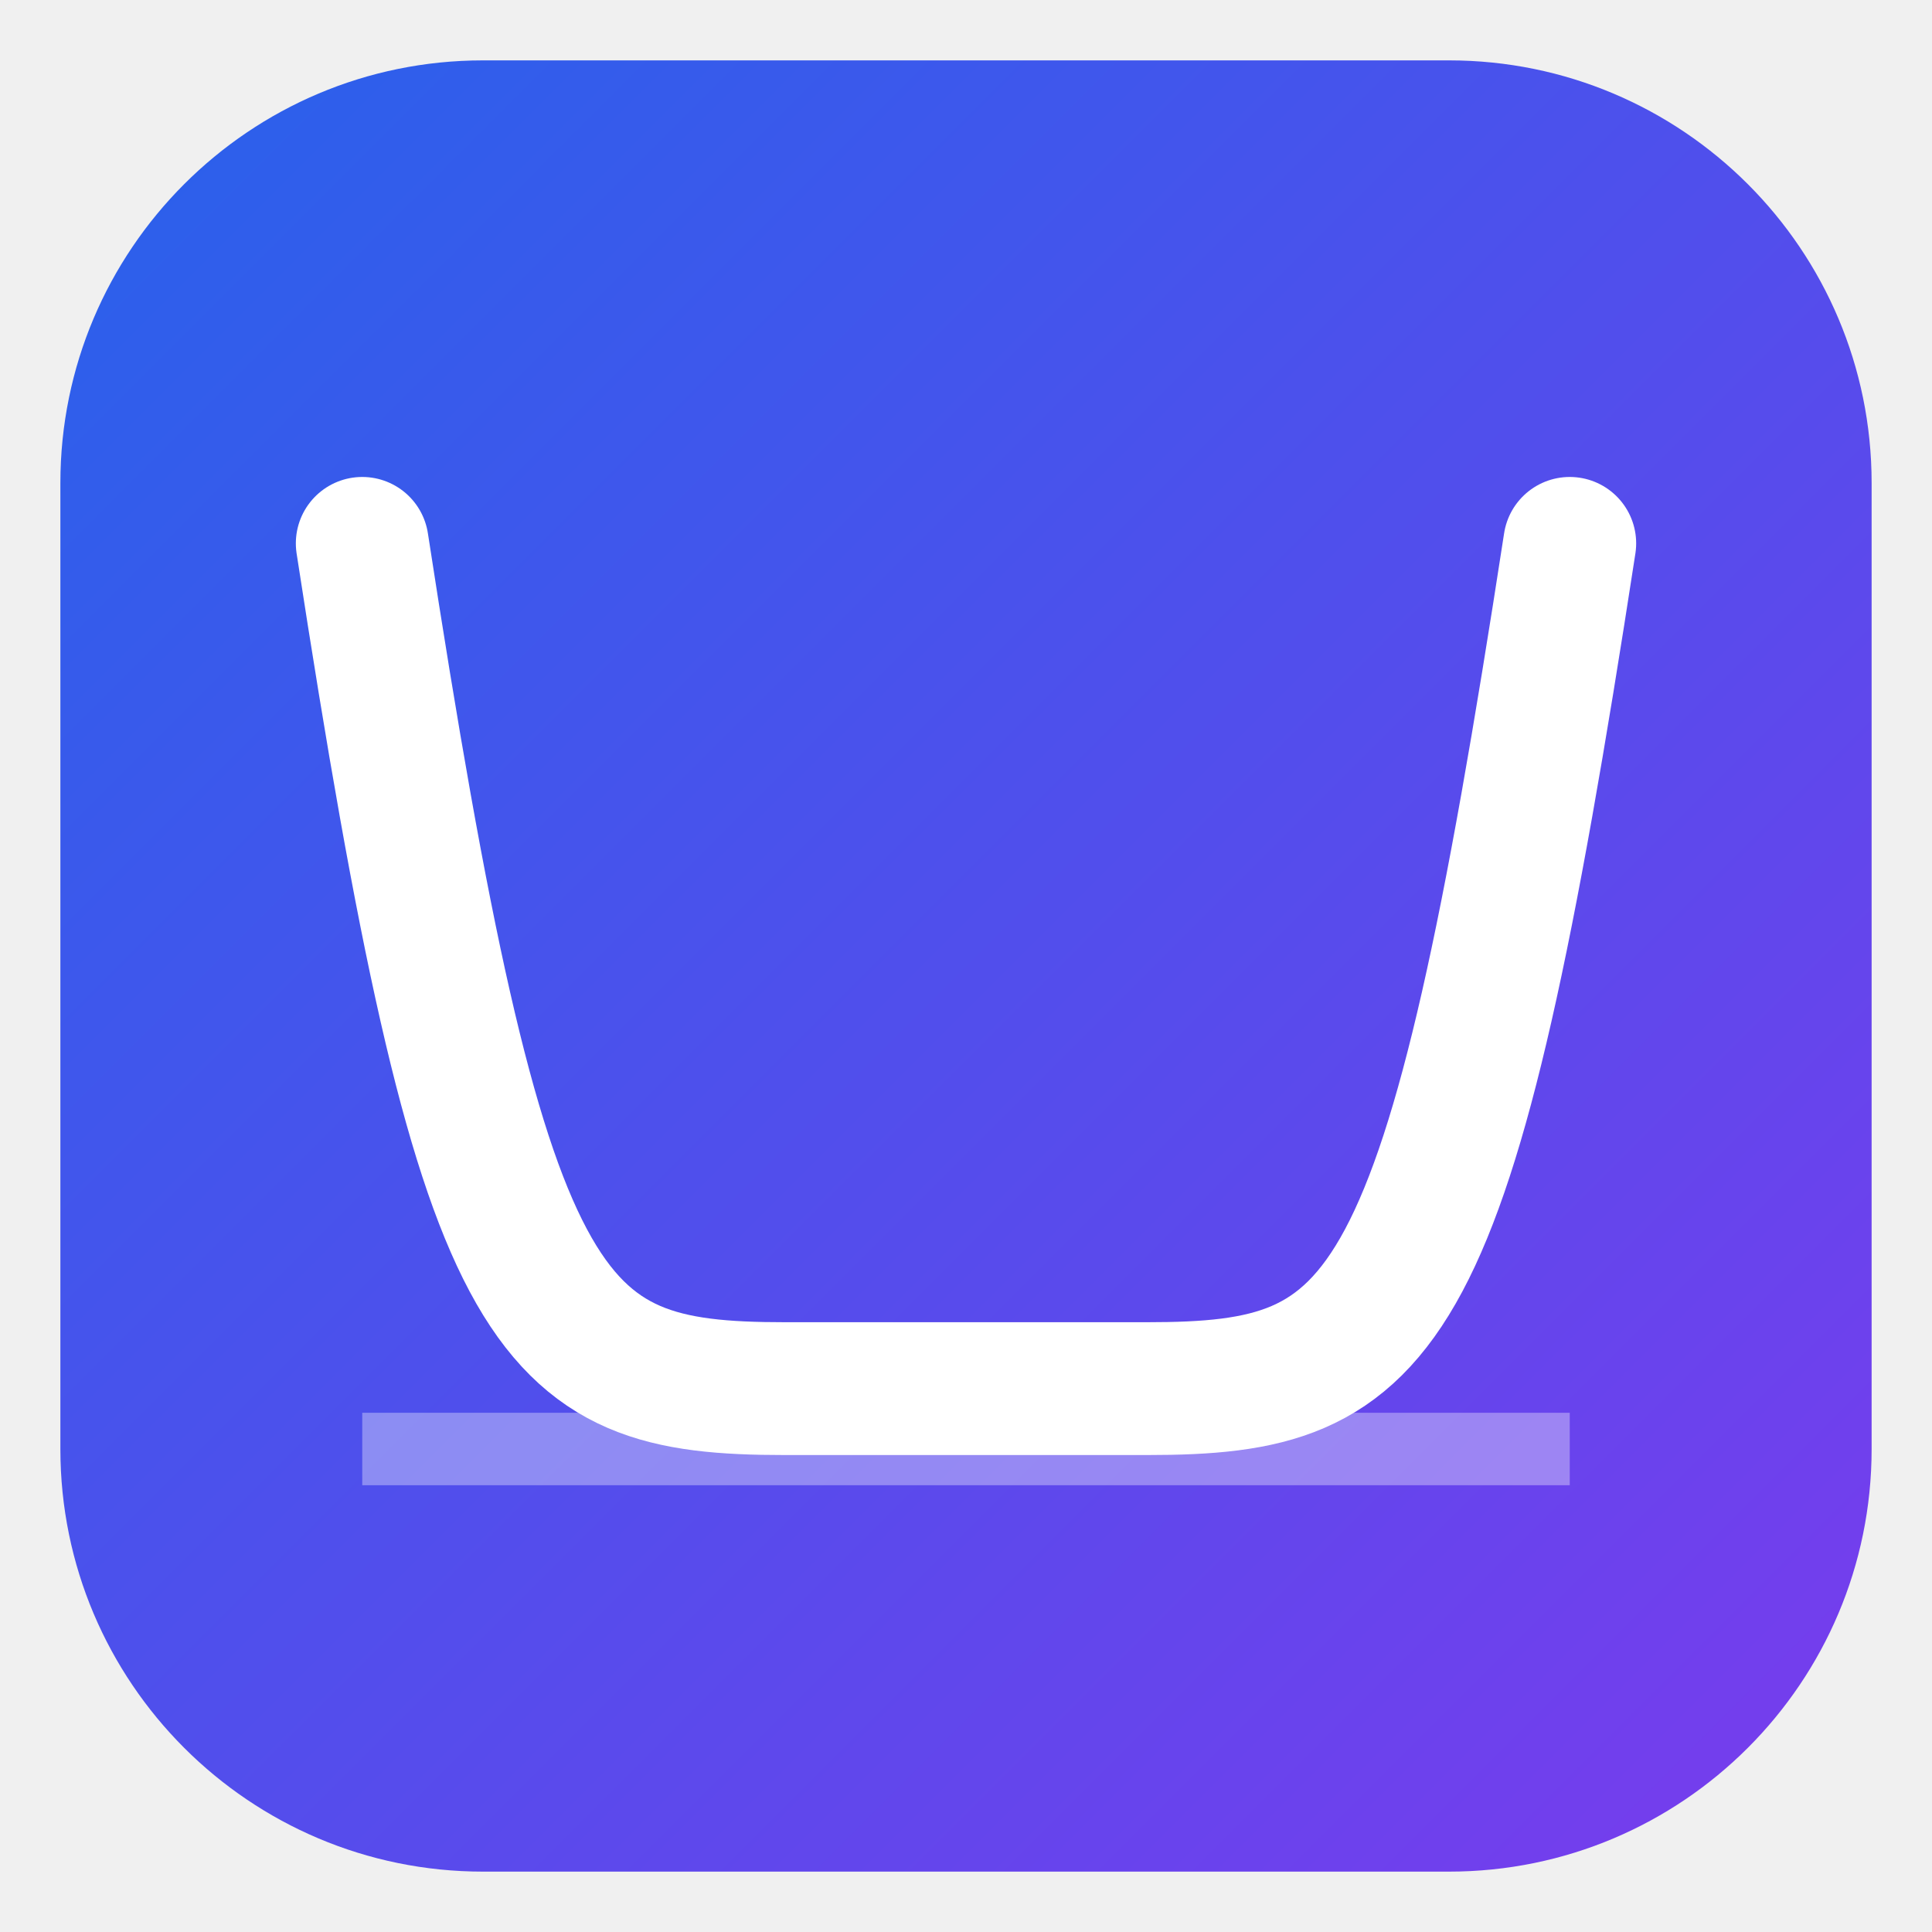
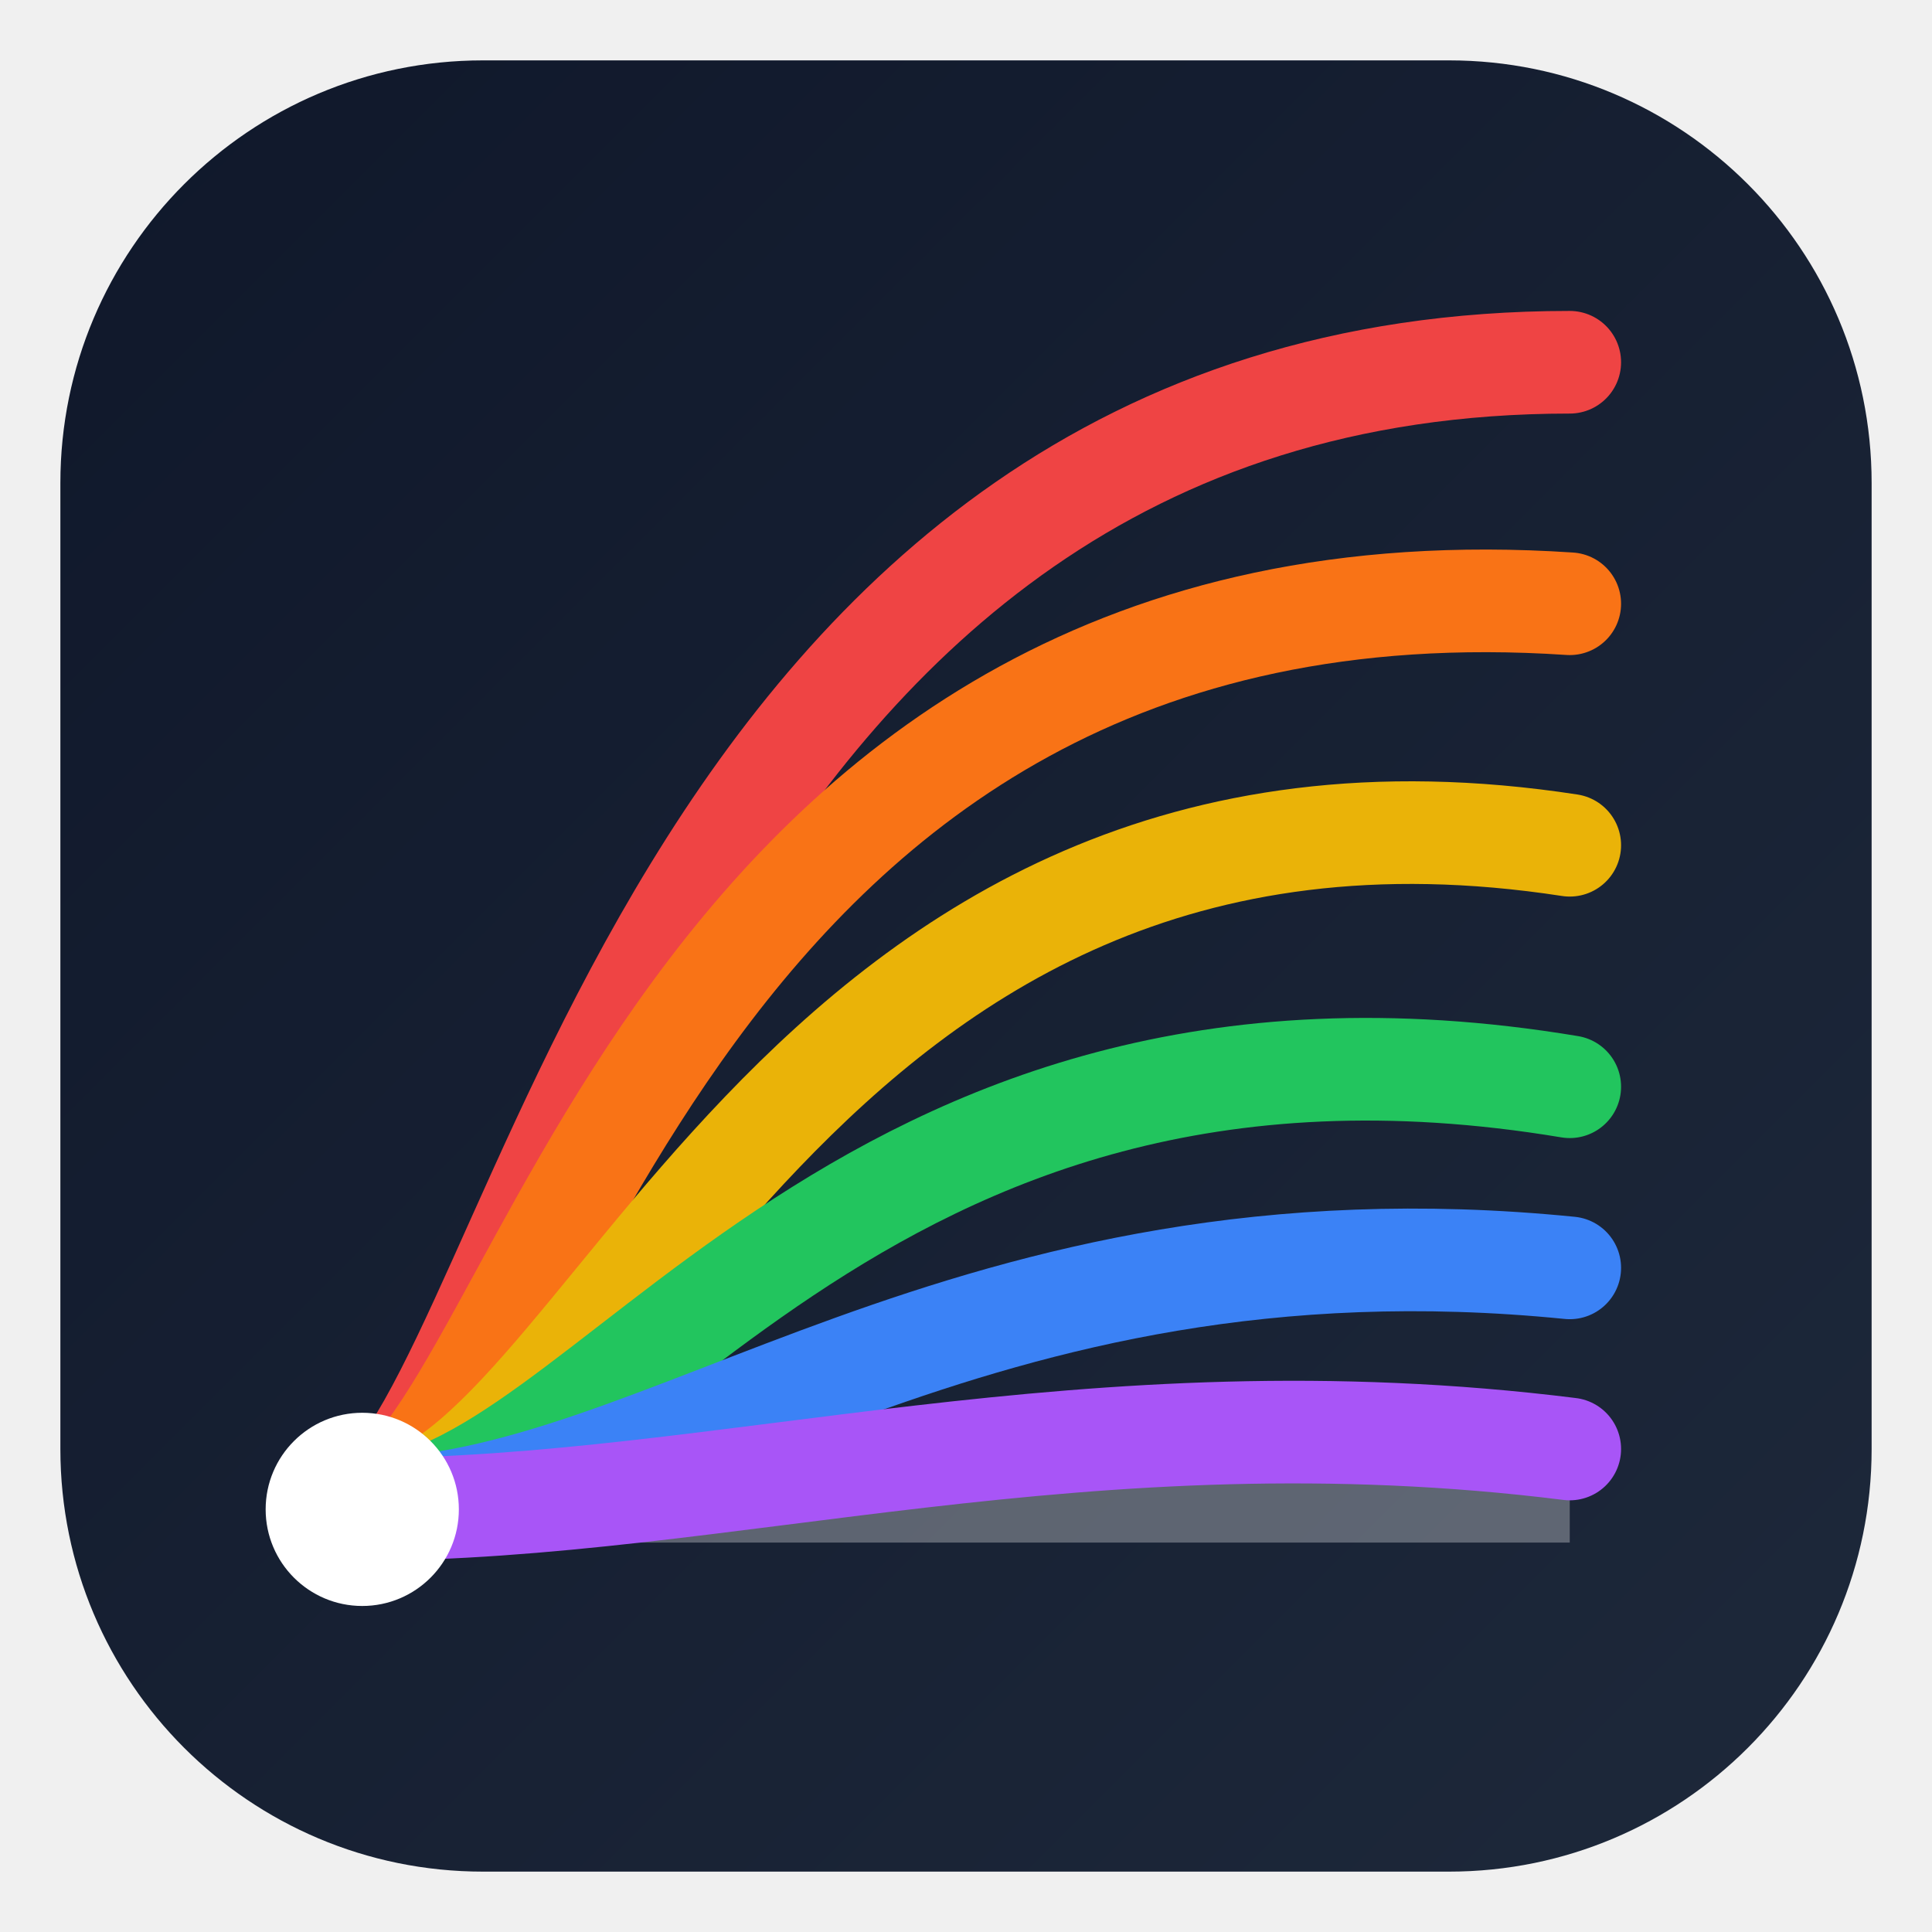
<svg xmlns="http://www.w3.org/2000/svg" width="32" height="32" viewBox="0 0 32 32" fill="none">
  <rect x="1" y="1" width="30" height="30" rx="7" fill="url(#g)" />
-   <line x1="6" y1="24" x2="26" y2="24" stroke="rgba(255,255,255,0.35)" stroke-width="1.2" />
-   <path d="M6 9 C 8 22, 9 23, 13 23 L 19 23 C 23 23, 24 22, 26 9" stroke="white" stroke-width="2.2" stroke-linecap="round" fill="none" />
+   <line x1="6" y1="25" x2="26" y2="25" stroke="rgba(255,255,255,0.30)" stroke-width="1.1" />
+   <path d="M6 25 C 9 23, 11 6, 26 6" stroke="#ef4444" stroke-width="1.7" stroke-linecap="round" fill="none" />
+   <path d="M6 25 C 9 24, 11 9, 26 10" stroke="#f97316" stroke-width="1.7" stroke-linecap="round" fill="none" />
+   <path d="M6 25 C 10 25, 13 12, 26 14" stroke="#eab308" stroke-width="1.7" stroke-linecap="round" fill="none" />
+   <path d="M6 25 C 10 25, 14 16, 26 18" stroke="#22c55e" stroke-width="1.7" stroke-linecap="round" fill="none" />
+   <path d="M6 25 C 11 25, 16 20, 26 21" stroke="#3b82f6" stroke-width="1.7" stroke-linecap="round" fill="none" />
+   <path d="M6 25 C 12 25, 18 23, 26 24" stroke="#a855f7" stroke-width="1.7" stroke-linecap="round" fill="none" />
+   <circle cx="6" cy="25" r="1.6" fill="white" />
  <defs>
    <linearGradient id="g" x1="0" y1="0" x2="32" y2="32" gradientUnits="userSpaceOnUse">
-       <stop stop-color="#2563eb" />
-       <stop offset="1" stop-color="#7c3aed" />
+       <stop stop-color="#0f172a" />
+       <stop offset="1" stop-color="#1e293b" />
    </linearGradient>
  </defs>
</svg>
